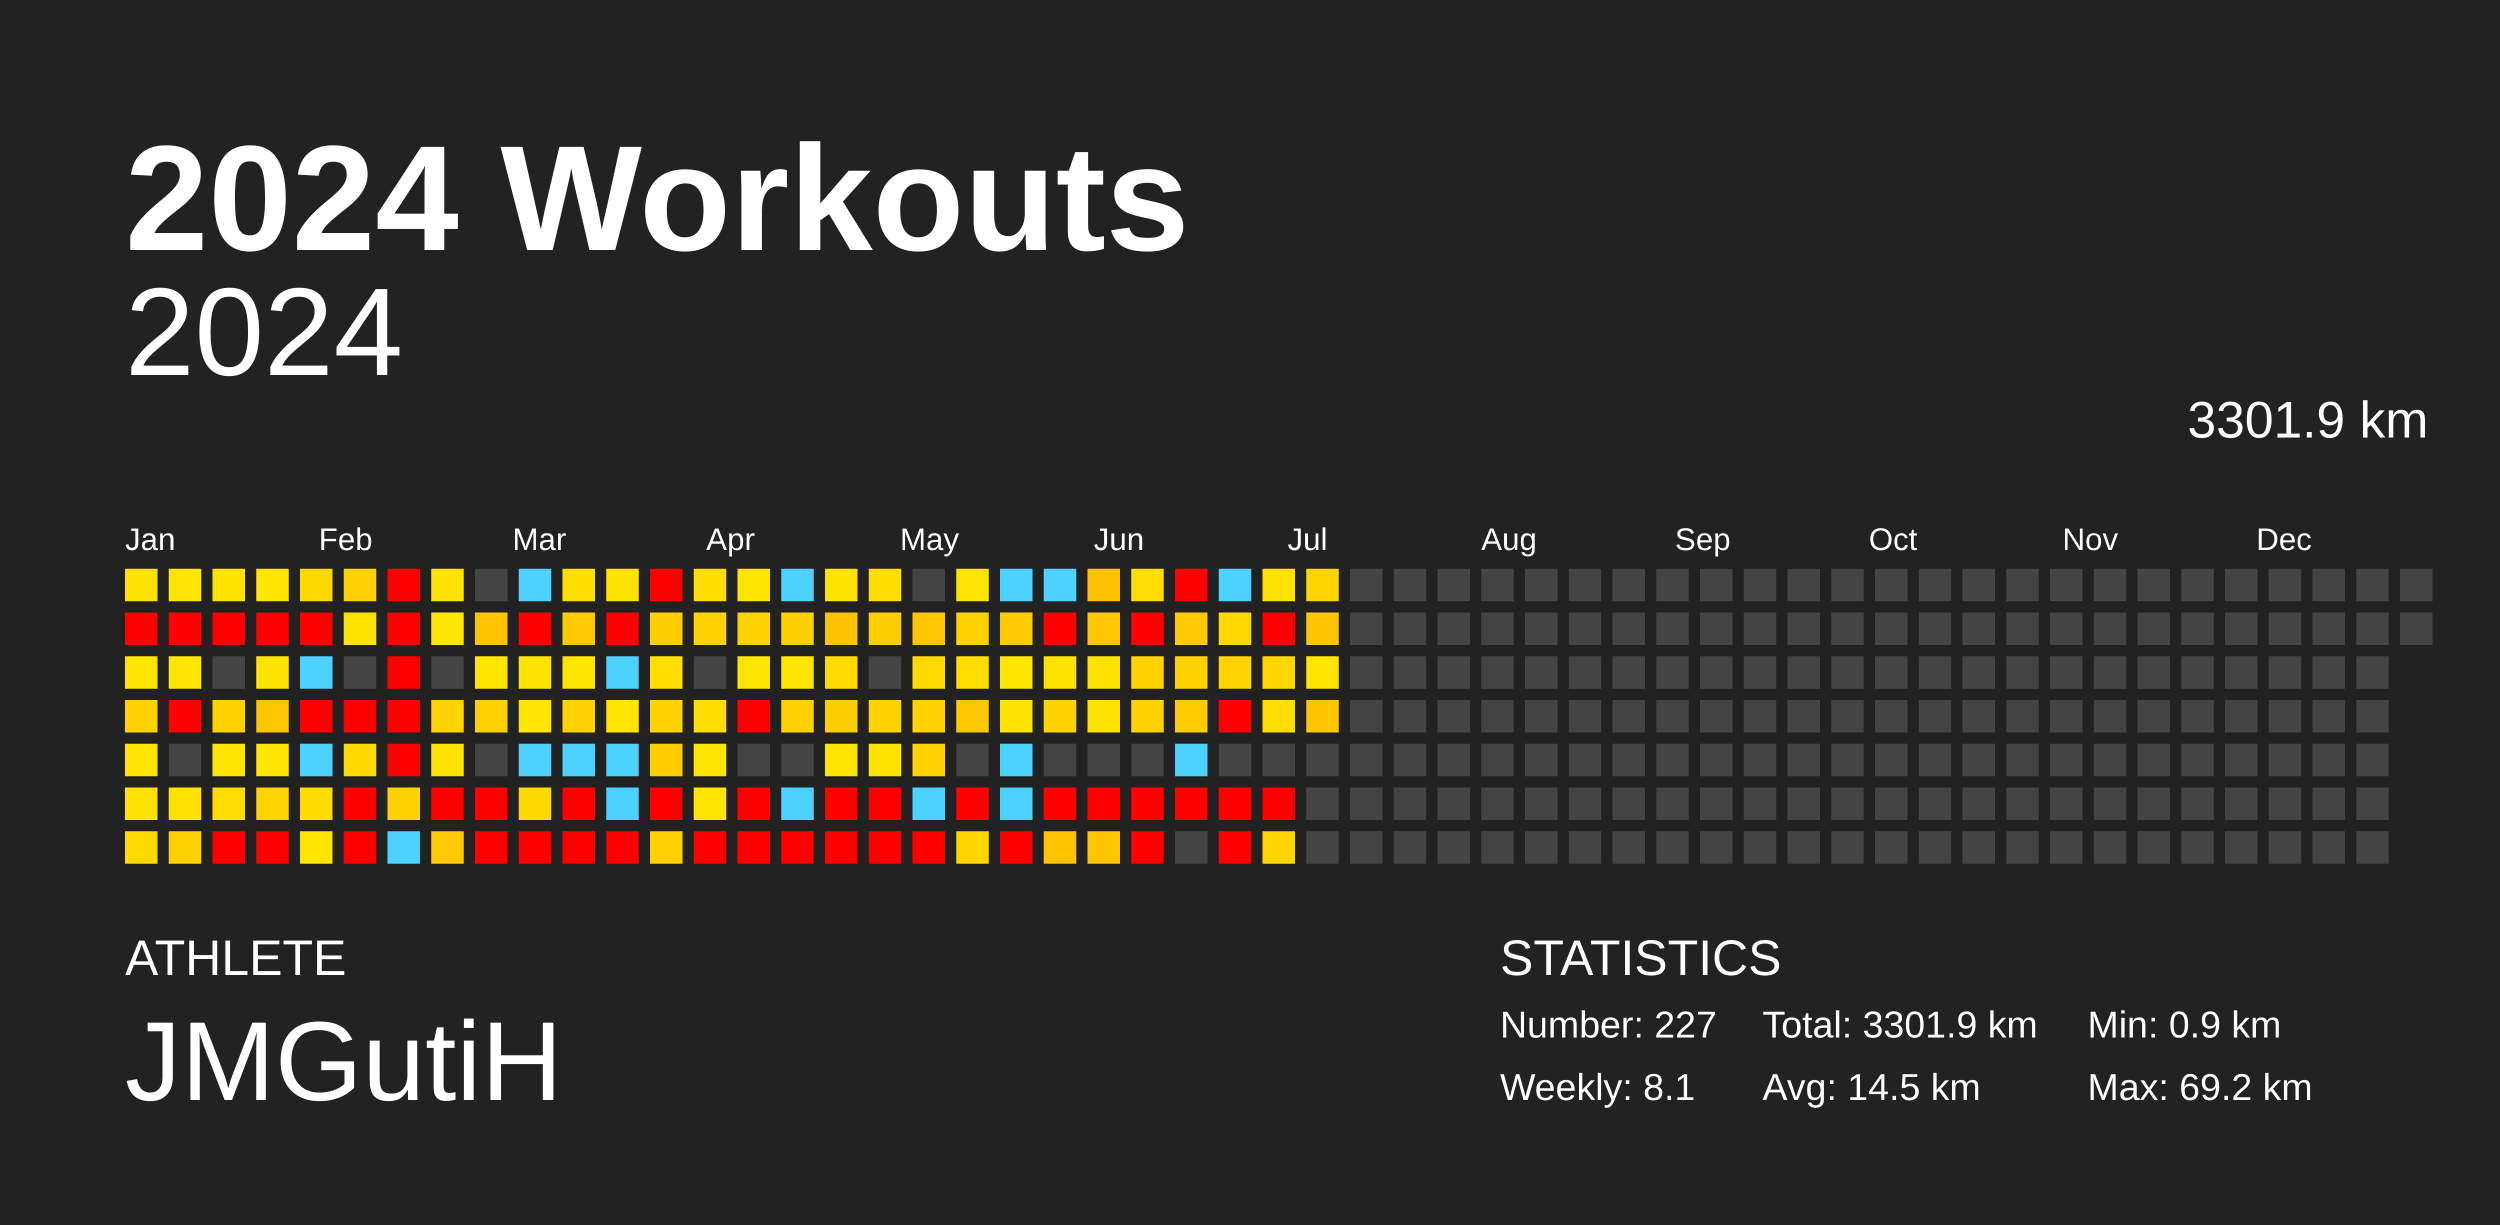
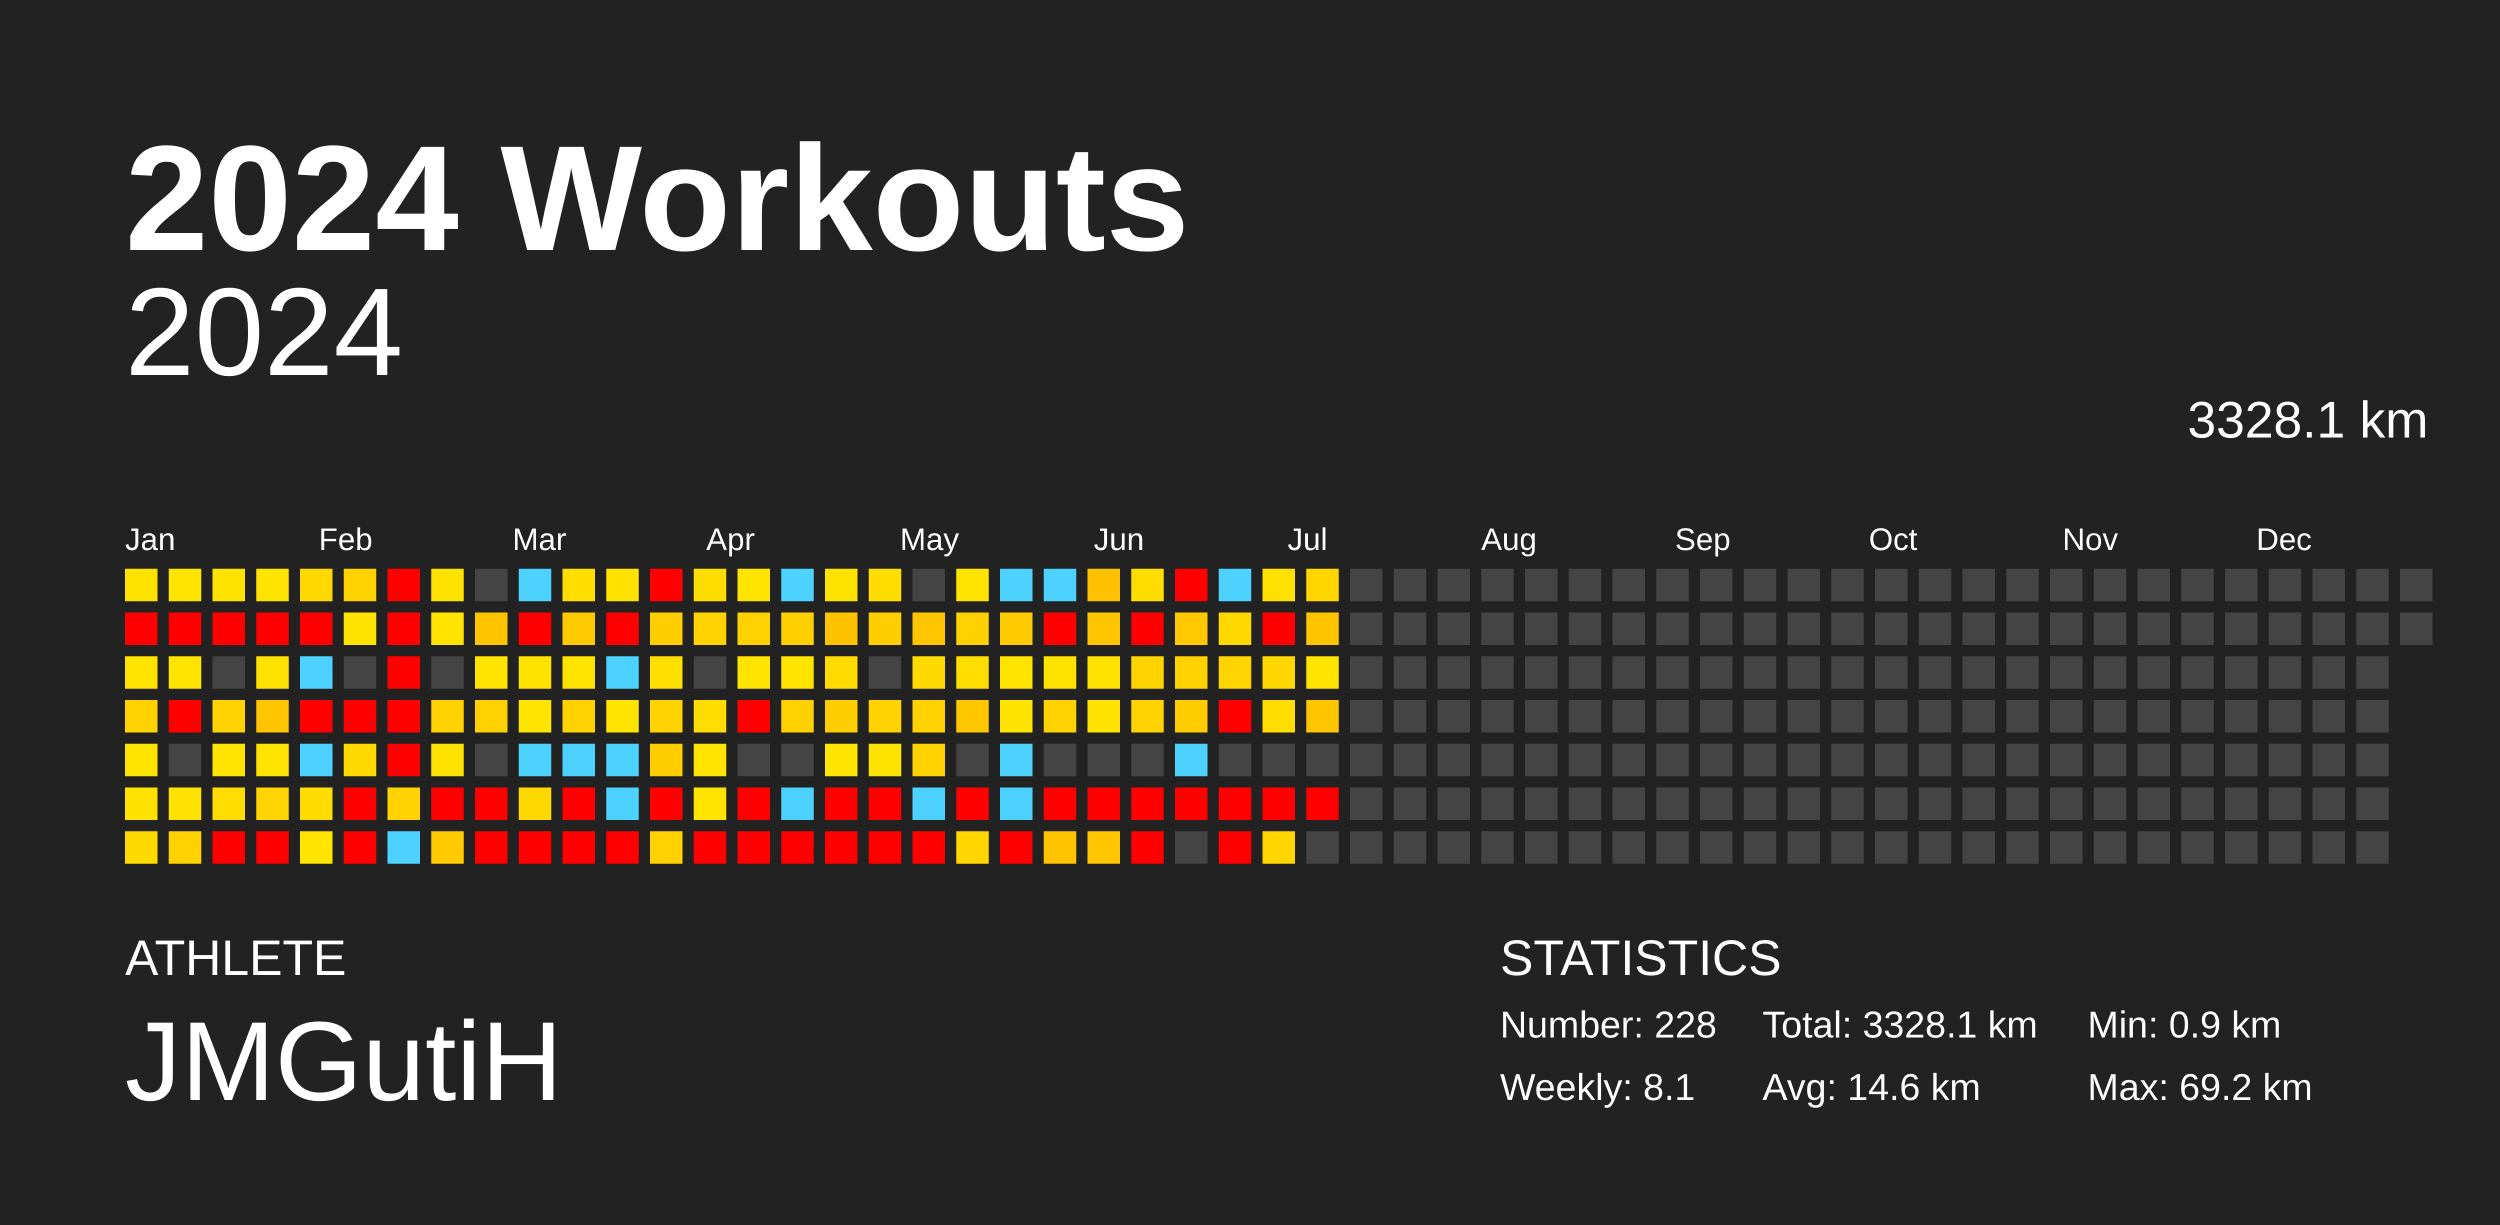
<svg xmlns="http://www.w3.org/2000/svg" baseProfile="full" height="98mm" version="1.1" viewBox="0,0,200,98" width="200mm">
  <defs />
  <rect fill="#222222" height="98" width="200" x="0" y="0" />
  <text fill="#FFFFFF" style="font-size:12px; font-family:Arial; font-weight:bold;" x="10" y="20">2024 Workouts</text>
  <text fill="#FFFFFF" style="font-size:4px; font-family:Arial" x="10" y="78">ATHLETE</text>
  <text fill="#FFFFFF" style="font-size:9px; font-family:Arial" x="10" y="88">JMGutiH</text>
  <text fill="#FFFFFF" style="font-size:4px; font-family:Arial" x="120" y="78">STATISTICS</text>
-   <text fill="#FFFFFF" style="font-size:3px; font-family:Arial" x="120" y="83">Number: 227</text>
+   <text fill="#FFFFFF" style="font-size:3px; font-family:Arial" x="120" y="83">Number: 228</text>
  <text fill="#FFFFFF" style="font-size:3px; font-family:Arial" x="120" y="88">Weekly: 8.1</text>
-   <text fill="#FFFFFF" style="font-size:3px; font-family:Arial" x="141" y="83">Total: 3301.9 km</text>
-   <text fill="#FFFFFF" style="font-size:3px; font-family:Arial" x="141" y="88">Avg: 14.5 km</text>
+   <text fill="#FFFFFF" style="font-size:3px; font-family:Arial" x="141" y="83">Total: 3328.1 km</text>
+   <text fill="#FFFFFF" style="font-size:3px; font-family:Arial" x="141" y="88">Avg: 14.6 km</text>
  <text fill="#FFFFFF" style="font-size:3px; font-family:Arial" x="167" y="83">Min: 0.9 km</text>
  <text fill="#FFFFFF" style="font-size:3px; font-family:Arial" x="167" y="88">Max: 69.2 km</text>
  <text alignment-baseline="hanging" fill="#FFFFFF" style="font-size:10.0px; font-family:Arial;" x="10" y="30">2024</text>
-   <text alignment-baseline="hanging" fill="#FFFFFF" style="font-size:4.125px; font-family:Arial;" x="175" y="35">3301.9 km</text>
+   <text alignment-baseline="hanging" fill="#FFFFFF" style="font-size:4.125px; font-family:Arial;" x="175" y="35">3328.1 km</text>
  <text fill="#FFFFFF" style="font-size:2.5px; font-family:Arial" x="10.0" y="44">Jan</text>
  <text fill="#FFFFFF" style="font-size:2.5px; font-family:Arial" x="25.5" y="44">Feb</text>
  <text fill="#FFFFFF" style="font-size:2.5px; font-family:Arial" x="41.0" y="44">Mar</text>
  <text fill="#FFFFFF" style="font-size:2.5px; font-family:Arial" x="56.5" y="44">Apr</text>
  <text fill="#FFFFFF" style="font-size:2.5px; font-family:Arial" x="72.0" y="44">May</text>
  <text fill="#FFFFFF" style="font-size:2.5px; font-family:Arial" x="87.5" y="44">Jun</text>
  <text fill="#FFFFFF" style="font-size:2.5px; font-family:Arial" x="103.0" y="44">Jul</text>
  <text fill="#FFFFFF" style="font-size:2.5px; font-family:Arial" x="118.5" y="44">Aug</text>
  <text fill="#FFFFFF" style="font-size:2.5px; font-family:Arial" x="134.0" y="44">Sep</text>
  <text fill="#FFFFFF" style="font-size:2.5px; font-family:Arial" x="149.5" y="44">Oct</text>
  <text fill="#FFFFFF" style="font-size:2.5px; font-family:Arial" x="165.0" y="44">Nov</text>
  <text fill="#FFFFFF" style="font-size:2.5px; font-family:Arial" x="180.5" y="44">Dec</text>
  <rect fill="#ffe300" height="2.6" width="2.6" x="10.0" y="45.5" />
  <rect fill="red" height="2.6" width="2.6" x="10.0" y="49.0" />
  <rect fill="#ffe400" height="2.6" width="2.6" x="10.0" y="52.5" />
  <rect fill="#ffd200" height="2.6" width="2.6" x="10.0" y="56.0" />
  <rect fill="#ffe400" height="2.6" width="2.6" x="10.0" y="59.5" />
  <rect fill="#ffe200" height="2.6" width="2.6" x="10.0" y="63.0" />
  <rect fill="#ffda00" height="2.6" width="2.6" x="10.0" y="66.5" />
  <rect fill="#ffe400" height="2.6" width="2.6" x="13.5" y="45.5" />
  <rect fill="red" height="2.6" width="2.6" x="13.5" y="49.0" />
  <rect fill="#ffe400" height="2.6" width="2.6" x="13.5" y="52.5" />
  <rect fill="red" height="2.6" width="2.6" x="13.5" y="56.0" />
  <rect fill="#444444" height="2.6" width="2.6" x="13.5" y="59.5" />
  <rect fill="#ffe100" height="2.6" width="2.6" x="13.5" y="63.0" />
  <rect fill="#ffd100" height="2.6" width="2.6" x="13.5" y="66.5" />
  <rect fill="#ffe300" height="2.6" width="2.6" x="17.0" y="45.5" />
  <rect fill="red" height="2.6" width="2.6" x="17.0" y="49.0" />
  <rect fill="#444444" height="2.6" width="2.6" x="17.0" y="52.5" />
  <rect fill="#ffd200" height="2.6" width="2.6" x="17.0" y="56.0" />
  <rect fill="#ffe400" height="2.6" width="2.6" x="17.0" y="59.5" />
  <rect fill="#ffdd00" height="2.6" width="2.6" x="17.0" y="63.0" />
  <rect fill="red" height="2.6" width="2.6" x="17.0" y="66.5" />
  <rect fill="#ffe400" height="2.6" width="2.6" x="20.5" y="45.5" />
  <rect fill="red" height="2.6" width="2.6" x="20.5" y="49.0" />
  <rect fill="#ffe300" height="2.6" width="2.6" x="20.5" y="52.5" />
  <rect fill="#ffc500" height="2.6" width="2.6" x="20.5" y="56.0" />
  <rect fill="#ffe400" height="2.6" width="2.6" x="20.5" y="59.5" />
  <rect fill="#ffd400" height="2.6" width="2.6" x="20.5" y="63.0" />
  <rect fill="red" height="2.6" width="2.6" x="20.5" y="66.5" />
  <rect fill="#ffd800" height="2.6" width="2.6" x="24.0" y="45.5" />
  <rect fill="red" height="2.6" width="2.6" x="24.0" y="49.0" />
  <rect fill="#4dd2ff" height="2.6" width="2.6" x="24.0" y="52.5" />
  <rect fill="red" height="2.6" width="2.6" x="24.0" y="56.0" />
  <rect fill="#4dd2ff" height="2.6" width="2.6" x="24.0" y="59.5" />
  <rect fill="#ffdc00" height="2.6" width="2.6" x="24.0" y="63.0" />
  <rect fill="#ffe400" height="2.6" width="2.6" x="24.0" y="66.5" />
  <rect fill="#ffd200" height="2.6" width="2.6" x="27.5" y="45.5" />
  <rect fill="#ffe300" height="2.6" width="2.6" x="27.5" y="49.0" />
  <rect fill="#444444" height="2.6" width="2.6" x="27.5" y="52.5" />
  <rect fill="red" height="2.6" width="2.6" x="27.5" y="56.0" />
  <rect fill="#ffda00" height="2.6" width="2.6" x="27.5" y="59.5" />
  <rect fill="red" height="2.6" width="2.6" x="27.5" y="63.0" />
  <rect fill="red" height="2.6" width="2.6" x="27.5" y="66.5" />
  <rect fill="red" height="2.6" width="2.6" x="31.0" y="45.5" />
  <rect fill="red" height="2.6" width="2.6" x="31.0" y="49.0" />
  <rect fill="red" height="2.6" width="2.6" x="31.0" y="52.5" />
  <rect fill="red" height="2.6" width="2.6" x="31.0" y="56.0" />
  <rect fill="red" height="2.6" width="2.6" x="31.0" y="59.5" />
  <rect fill="#ffd200" height="2.6" width="2.6" x="31.0" y="63.0" />
  <rect fill="#4dd2ff" height="2.6" width="2.6" x="31.0" y="66.5" />
  <rect fill="#ffe300" height="2.6" width="2.6" x="34.5" y="45.5" />
  <rect fill="#ffe400" height="2.6" width="2.6" x="34.5" y="49.0" />
  <rect fill="#444444" height="2.6" width="2.6" x="34.5" y="52.5" />
  <rect fill="#ffd200" height="2.6" width="2.6" x="34.5" y="56.0" />
  <rect fill="#ffe300" height="2.6" width="2.6" x="34.5" y="59.5" />
  <rect fill="red" height="2.6" width="2.6" x="34.5" y="63.0" />
  <rect fill="#ffca00" height="2.6" width="2.6" x="34.5" y="66.5" />
  <rect fill="#444444" height="2.6" width="2.6" x="38.0" y="45.5" />
  <rect fill="#ffc400" height="2.6" width="2.6" x="38.0" y="49.0" />
  <rect fill="#ffe400" height="2.6" width="2.6" x="38.0" y="52.5" />
  <rect fill="#ffd100" height="2.6" width="2.6" x="38.0" y="56.0" />
  <rect fill="#444444" height="2.6" width="2.6" x="38.0" y="59.5" />
  <rect fill="red" height="2.6" width="2.6" x="38.0" y="63.0" />
  <rect fill="red" height="2.6" width="2.6" x="38.0" y="66.5" />
  <rect fill="#4dd2ff" height="2.6" width="2.6" x="41.5" y="45.5" />
  <rect fill="red" height="2.6" width="2.6" x="41.5" y="49.0" />
  <rect fill="#ffe300" height="2.6" width="2.6" x="41.5" y="52.5" />
  <rect fill="#ffe400" height="2.6" width="2.6" x="41.5" y="56.0" />
  <rect fill="#4dd2ff" height="2.6" width="2.6" x="41.5" y="59.5" />
  <rect fill="#ffd800" height="2.6" width="2.6" x="41.5" y="63.0" />
  <rect fill="red" height="2.6" width="2.6" x="41.5" y="66.5" />
  <rect fill="#ffde00" height="2.6" width="2.6" x="45.0" y="45.5" />
  <rect fill="#ffc900" height="2.6" width="2.6" x="45.0" y="49.0" />
  <rect fill="#ffe400" height="2.6" width="2.6" x="45.0" y="52.5" />
  <rect fill="#ffd200" height="2.6" width="2.6" x="45.0" y="56.0" />
  <rect fill="#4dd2ff" height="2.6" width="2.6" x="45.0" y="59.5" />
  <rect fill="red" height="2.6" width="2.6" x="45.0" y="63.0" />
  <rect fill="red" height="2.6" width="2.6" x="45.0" y="66.5" />
  <rect fill="#ffe200" height="2.6" width="2.6" x="48.5" y="45.5" />
  <rect fill="red" height="2.6" width="2.6" x="48.5" y="49.0" />
  <rect fill="#4dd2ff" height="2.6" width="2.6" x="48.5" y="52.5" />
  <rect fill="#ffe400" height="2.6" width="2.6" x="48.5" y="56.0" />
  <rect fill="#4dd2ff" height="2.6" width="2.6" x="48.5" y="59.5" />
  <rect fill="#4dd2ff" height="2.6" width="2.6" x="48.5" y="63.0" />
  <rect fill="red" height="2.6" width="2.6" x="48.5" y="66.5" />
  <rect fill="red" height="2.6" width="2.6" x="52.0" y="45.5" />
  <rect fill="#ffce00" height="2.6" width="2.6" x="52.0" y="49.0" />
  <rect fill="#ffdf00" height="2.6" width="2.6" x="52.0" y="52.5" />
  <rect fill="#ffd300" height="2.6" width="2.6" x="52.0" y="56.0" />
  <rect fill="#ffcd00" height="2.6" width="2.6" x="52.0" y="59.5" />
  <rect fill="red" height="2.6" width="2.6" x="52.0" y="63.0" />
  <rect fill="#ffd100" height="2.6" width="2.6" x="52.0" y="66.5" />
  <rect fill="#ffdd00" height="2.6" width="2.6" x="55.5" y="45.5" />
  <rect fill="#ffd300" height="2.6" width="2.6" x="55.5" y="49.0" />
  <rect fill="#444444" height="2.6" width="2.6" x="55.5" y="52.5" />
  <rect fill="#ffdd00" height="2.6" width="2.6" x="55.5" y="56.0" />
  <rect fill="#ffe400" height="2.6" width="2.6" x="55.5" y="59.5" />
  <rect fill="#ffe400" height="2.6" width="2.6" x="55.5" y="63.0" />
  <rect fill="red" height="2.6" width="2.6" x="55.5" y="66.5" />
  <rect fill="#ffe400" height="2.6" width="2.6" x="59.0" y="45.5" />
  <rect fill="#ffd100" height="2.6" width="2.6" x="59.0" y="49.0" />
  <rect fill="#ffe400" height="2.6" width="2.6" x="59.0" y="52.5" />
  <rect fill="red" height="2.6" width="2.6" x="59.0" y="56.0" />
  <rect fill="#444444" height="2.6" width="2.6" x="59.0" y="59.5" />
  <rect fill="red" height="2.6" width="2.6" x="59.0" y="63.0" />
  <rect fill="red" height="2.6" width="2.6" x="59.0" y="66.5" />
  <rect fill="#4dd2ff" height="2.6" width="2.6" x="62.5" y="45.5" />
  <rect fill="#ffcf00" height="2.6" width="2.6" x="62.5" y="49.0" />
  <rect fill="#ffe400" height="2.6" width="2.6" x="62.5" y="52.5" />
  <rect fill="#ffd100" height="2.6" width="2.6" x="62.5" y="56.0" />
  <rect fill="#444444" height="2.6" width="2.6" x="62.5" y="59.5" />
  <rect fill="#4dd2ff" height="2.6" width="2.6" x="62.5" y="63.0" />
  <rect fill="red" height="2.6" width="2.6" x="62.5" y="66.5" />
  <rect fill="#ffe300" height="2.6" width="2.6" x="66.0" y="45.5" />
  <rect fill="#ffc200" height="2.6" width="2.6" x="66.0" y="49.0" />
  <rect fill="#ffdb00" height="2.6" width="2.6" x="66.0" y="52.5" />
  <rect fill="#ffce00" height="2.6" width="2.6" x="66.0" y="56.0" />
  <rect fill="#ffe400" height="2.6" width="2.6" x="66.0" y="59.5" />
  <rect fill="red" height="2.6" width="2.6" x="66.0" y="63.0" />
  <rect fill="red" height="2.6" width="2.6" x="66.0" y="66.5" />
  <rect fill="#ffdd00" height="2.6" width="2.6" x="69.5" y="45.5" />
  <rect fill="#ffce00" height="2.6" width="2.6" x="69.5" y="49.0" />
  <rect fill="#444444" height="2.6" width="2.6" x="69.5" y="52.5" />
  <rect fill="#ffd200" height="2.6" width="2.6" x="69.5" y="56.0" />
  <rect fill="#ffe300" height="2.6" width="2.6" x="69.5" y="59.5" />
  <rect fill="red" height="2.6" width="2.6" x="69.5" y="63.0" />
  <rect fill="red" height="2.6" width="2.6" x="69.5" y="66.5" />
  <rect fill="#444444" height="2.6" width="2.6" x="73.0" y="45.5" />
  <rect fill="#ffc500" height="2.6" width="2.6" x="73.0" y="49.0" />
  <rect fill="#ffda00" height="2.6" width="2.6" x="73.0" y="52.5" />
  <rect fill="#ffd200" height="2.6" width="2.6" x="73.0" y="56.0" />
  <rect fill="#ffd200" height="2.6" width="2.6" x="73.0" y="59.5" />
  <rect fill="#4dd2ff" height="2.6" width="2.6" x="73.0" y="63.0" />
  <rect fill="red" height="2.6" width="2.6" x="73.0" y="66.5" />
  <rect fill="#ffe400" height="2.6" width="2.6" x="76.5" y="45.5" />
  <rect fill="#ffd100" height="2.6" width="2.6" x="76.5" y="49.0" />
  <rect fill="#ffdd00" height="2.6" width="2.6" x="76.5" y="52.5" />
  <rect fill="#ffc700" height="2.6" width="2.6" x="76.5" y="56.0" />
  <rect fill="#444444" height="2.6" width="2.6" x="76.5" y="59.5" />
  <rect fill="red" height="2.6" width="2.6" x="76.5" y="63.0" />
  <rect fill="#ffd600" height="2.6" width="2.6" x="76.5" y="66.5" />
  <rect fill="#4dd2ff" height="2.6" width="2.6" x="80.0" y="45.5" />
  <rect fill="#ffcb00" height="2.6" width="2.6" x="80.0" y="49.0" />
  <rect fill="#ffe400" height="2.6" width="2.6" x="80.0" y="52.5" />
  <rect fill="#ffe300" height="2.6" width="2.6" x="80.0" y="56.0" />
  <rect fill="#4dd2ff" height="2.6" width="2.6" x="80.0" y="59.5" />
  <rect fill="#4dd2ff" height="2.6" width="2.6" x="80.0" y="63.0" />
  <rect fill="red" height="2.6" width="2.6" x="80.0" y="66.5" />
  <rect fill="#4dd2ff" height="2.6" width="2.6" x="83.5" y="45.5" />
  <rect fill="red" height="2.6" width="2.6" x="83.5" y="49.0" />
  <rect fill="#ffe300" height="2.6" width="2.6" x="83.5" y="52.5" />
  <rect fill="#ffd200" height="2.6" width="2.6" x="83.5" y="56.0" />
  <rect fill="#444444" height="2.6" width="2.6" x="83.5" y="59.5" />
  <rect fill="red" height="2.6" width="2.6" x="83.5" y="63.0" />
  <rect fill="#ffc300" height="2.6" width="2.6" x="83.5" y="66.5" />
  <rect fill="#ffc200" height="2.6" width="2.6" x="87.0" y="45.5" />
  <rect fill="#ffc500" height="2.6" width="2.6" x="87.0" y="49.0" />
  <rect fill="#ffe300" height="2.6" width="2.6" x="87.0" y="52.5" />
  <rect fill="#ffe300" height="2.6" width="2.6" x="87.0" y="56.0" />
  <rect fill="#444444" height="2.6" width="2.6" x="87.0" y="59.5" />
  <rect fill="red" height="2.6" width="2.6" x="87.0" y="63.0" />
  <rect fill="#ffc600" height="2.6" width="2.6" x="87.0" y="66.5" />
  <rect fill="#ffdd00" height="2.6" width="2.6" x="90.5" y="45.5" />
  <rect fill="red" height="2.6" width="2.6" x="90.5" y="49.0" />
  <rect fill="#ffd300" height="2.6" width="2.6" x="90.5" y="52.5" />
  <rect fill="#ffd200" height="2.6" width="2.6" x="90.5" y="56.0" />
  <rect fill="#444444" height="2.6" width="2.6" x="90.5" y="59.5" />
  <rect fill="red" height="2.6" width="2.6" x="90.5" y="63.0" />
  <rect fill="red" height="2.6" width="2.6" x="90.5" y="66.5" />
  <rect fill="red" height="2.6" width="2.6" x="94.0" y="45.5" />
  <rect fill="#ffc800" height="2.6" width="2.6" x="94.0" y="49.0" />
  <rect fill="#ffd200" height="2.6" width="2.6" x="94.0" y="52.5" />
  <rect fill="#ffcc00" height="2.6" width="2.6" x="94.0" y="56.0" />
  <rect fill="#4dd2ff" height="2.6" width="2.6" x="94.0" y="59.5" />
  <rect fill="red" height="2.6" width="2.6" x="94.0" y="63.0" />
  <rect fill="#444444" height="2.6" width="2.6" x="94.0" y="66.5" />
  <rect fill="#4dd2ff" height="2.6" width="2.6" x="97.5" y="45.5" />
  <rect fill="#ffd800" height="2.6" width="2.6" x="97.5" y="49.0" />
  <rect fill="#ffd400" height="2.6" width="2.6" x="97.5" y="52.5" />
  <rect fill="red" height="2.6" width="2.6" x="97.5" y="56.0" />
  <rect fill="#444444" height="2.6" width="2.6" x="97.5" y="59.5" />
  <rect fill="red" height="2.6" width="2.6" x="97.5" y="63.0" />
  <rect fill="red" height="2.6" width="2.6" x="97.5" y="66.5" />
  <rect fill="#ffe000" height="2.6" width="2.6" x="101.0" y="45.5" />
  <rect fill="red" height="2.6" width="2.6" x="101.0" y="49.0" />
  <rect fill="#ffd700" height="2.6" width="2.6" x="101.0" y="52.5" />
  <rect fill="#ffdd00" height="2.6" width="2.6" x="101.0" y="56.0" />
  <rect fill="#444444" height="2.6" width="2.6" x="101.0" y="59.5" />
  <rect fill="red" height="2.6" width="2.6" x="101.0" y="63.0" />
  <rect fill="#ffd600" height="2.6" width="2.6" x="101.0" y="66.5" />
  <rect fill="#ffd600" height="2.6" width="2.6" x="104.5" y="45.5" />
  <rect fill="#ffc400" height="2.6" width="2.6" x="104.5" y="49.0" />
  <rect fill="#ffe400" height="2.6" width="2.6" x="104.5" y="52.5" />
  <rect fill="#ffc600" height="2.6" width="2.6" x="104.5" y="56.0" />
  <rect fill="#444444" height="2.6" width="2.6" x="104.5" y="59.5" />
-   <rect fill="#444444" height="2.6" width="2.6" x="104.5" y="63.0" />
+   <rect fill="red" height="2.6" width="2.6" x="104.5" y="63.0" />
  <rect fill="#444444" height="2.6" width="2.6" x="104.5" y="66.5" />
  <rect fill="#444444" height="2.6" width="2.6" x="108.0" y="45.5" />
  <rect fill="#444444" height="2.6" width="2.6" x="108.0" y="49.0" />
  <rect fill="#444444" height="2.6" width="2.6" x="108.0" y="52.5" />
  <rect fill="#444444" height="2.6" width="2.6" x="108.0" y="56.0" />
  <rect fill="#444444" height="2.6" width="2.6" x="108.0" y="59.5" />
  <rect fill="#444444" height="2.6" width="2.6" x="108.0" y="63.0" />
  <rect fill="#444444" height="2.6" width="2.6" x="108.0" y="66.5" />
  <rect fill="#444444" height="2.6" width="2.6" x="111.5" y="45.5" />
  <rect fill="#444444" height="2.6" width="2.6" x="111.5" y="49.0" />
  <rect fill="#444444" height="2.6" width="2.6" x="111.5" y="52.5" />
  <rect fill="#444444" height="2.6" width="2.6" x="111.5" y="56.0" />
  <rect fill="#444444" height="2.6" width="2.6" x="111.5" y="59.5" />
  <rect fill="#444444" height="2.6" width="2.6" x="111.5" y="63.0" />
  <rect fill="#444444" height="2.6" width="2.6" x="111.5" y="66.5" />
  <rect fill="#444444" height="2.6" width="2.6" x="115.0" y="45.5" />
  <rect fill="#444444" height="2.6" width="2.6" x="115.0" y="49.0" />
  <rect fill="#444444" height="2.6" width="2.6" x="115.0" y="52.5" />
  <rect fill="#444444" height="2.6" width="2.6" x="115.0" y="56.0" />
  <rect fill="#444444" height="2.6" width="2.6" x="115.0" y="59.5" />
  <rect fill="#444444" height="2.6" width="2.6" x="115.0" y="63.0" />
  <rect fill="#444444" height="2.6" width="2.6" x="115.0" y="66.5" />
  <rect fill="#444444" height="2.6" width="2.6" x="118.5" y="45.5" />
  <rect fill="#444444" height="2.6" width="2.6" x="118.5" y="49.0" />
  <rect fill="#444444" height="2.6" width="2.6" x="118.5" y="52.5" />
  <rect fill="#444444" height="2.6" width="2.6" x="118.5" y="56.0" />
  <rect fill="#444444" height="2.6" width="2.6" x="118.5" y="59.5" />
  <rect fill="#444444" height="2.6" width="2.6" x="118.5" y="63.0" />
  <rect fill="#444444" height="2.6" width="2.6" x="118.5" y="66.5" />
  <rect fill="#444444" height="2.6" width="2.6" x="122.0" y="45.5" />
  <rect fill="#444444" height="2.6" width="2.6" x="122.0" y="49.0" />
  <rect fill="#444444" height="2.6" width="2.6" x="122.0" y="52.5" />
  <rect fill="#444444" height="2.6" width="2.6" x="122.0" y="56.0" />
  <rect fill="#444444" height="2.6" width="2.6" x="122.0" y="59.5" />
  <rect fill="#444444" height="2.6" width="2.6" x="122.0" y="63.0" />
  <rect fill="#444444" height="2.6" width="2.6" x="122.0" y="66.5" />
  <rect fill="#444444" height="2.6" width="2.6" x="125.5" y="45.5" />
  <rect fill="#444444" height="2.6" width="2.6" x="125.5" y="49.0" />
  <rect fill="#444444" height="2.6" width="2.6" x="125.5" y="52.5" />
  <rect fill="#444444" height="2.6" width="2.6" x="125.5" y="56.0" />
  <rect fill="#444444" height="2.6" width="2.6" x="125.5" y="59.5" />
  <rect fill="#444444" height="2.6" width="2.6" x="125.5" y="63.0" />
  <rect fill="#444444" height="2.6" width="2.6" x="125.5" y="66.5" />
  <rect fill="#444444" height="2.6" width="2.6" x="129.0" y="45.5" />
  <rect fill="#444444" height="2.6" width="2.6" x="129.0" y="49.0" />
  <rect fill="#444444" height="2.6" width="2.6" x="129.0" y="52.5" />
  <rect fill="#444444" height="2.6" width="2.6" x="129.0" y="56.0" />
  <rect fill="#444444" height="2.6" width="2.6" x="129.0" y="59.5" />
  <rect fill="#444444" height="2.6" width="2.6" x="129.0" y="63.0" />
  <rect fill="#444444" height="2.6" width="2.6" x="129.0" y="66.5" />
  <rect fill="#444444" height="2.6" width="2.6" x="132.5" y="45.5" />
  <rect fill="#444444" height="2.6" width="2.6" x="132.5" y="49.0" />
  <rect fill="#444444" height="2.6" width="2.6" x="132.5" y="52.5" />
  <rect fill="#444444" height="2.6" width="2.6" x="132.5" y="56.0" />
  <rect fill="#444444" height="2.6" width="2.6" x="132.5" y="59.5" />
  <rect fill="#444444" height="2.6" width="2.6" x="132.5" y="63.0" />
  <rect fill="#444444" height="2.6" width="2.6" x="132.5" y="66.5" />
  <rect fill="#444444" height="2.6" width="2.6" x="136.0" y="45.5" />
  <rect fill="#444444" height="2.6" width="2.6" x="136.0" y="49.0" />
  <rect fill="#444444" height="2.6" width="2.6" x="136.0" y="52.5" />
  <rect fill="#444444" height="2.6" width="2.6" x="136.0" y="56.0" />
  <rect fill="#444444" height="2.6" width="2.6" x="136.0" y="59.5" />
  <rect fill="#444444" height="2.6" width="2.6" x="136.0" y="63.0" />
  <rect fill="#444444" height="2.6" width="2.6" x="136.0" y="66.5" />
  <rect fill="#444444" height="2.6" width="2.6" x="139.5" y="45.5" />
  <rect fill="#444444" height="2.6" width="2.6" x="139.5" y="49.0" />
  <rect fill="#444444" height="2.6" width="2.6" x="139.5" y="52.5" />
  <rect fill="#444444" height="2.6" width="2.6" x="139.5" y="56.0" />
  <rect fill="#444444" height="2.6" width="2.6" x="139.5" y="59.5" />
  <rect fill="#444444" height="2.6" width="2.6" x="139.5" y="63.0" />
  <rect fill="#444444" height="2.6" width="2.6" x="139.5" y="66.5" />
  <rect fill="#444444" height="2.6" width="2.6" x="143.0" y="45.5" />
  <rect fill="#444444" height="2.6" width="2.6" x="143.0" y="49.0" />
  <rect fill="#444444" height="2.6" width="2.6" x="143.0" y="52.5" />
  <rect fill="#444444" height="2.6" width="2.6" x="143.0" y="56.0" />
  <rect fill="#444444" height="2.6" width="2.6" x="143.0" y="59.5" />
  <rect fill="#444444" height="2.6" width="2.6" x="143.0" y="63.0" />
  <rect fill="#444444" height="2.6" width="2.6" x="143.0" y="66.5" />
  <rect fill="#444444" height="2.6" width="2.6" x="146.5" y="45.5" />
  <rect fill="#444444" height="2.6" width="2.6" x="146.5" y="49.0" />
  <rect fill="#444444" height="2.6" width="2.6" x="146.5" y="52.5" />
  <rect fill="#444444" height="2.6" width="2.6" x="146.5" y="56.0" />
  <rect fill="#444444" height="2.6" width="2.6" x="146.5" y="59.5" />
  <rect fill="#444444" height="2.6" width="2.6" x="146.5" y="63.0" />
  <rect fill="#444444" height="2.6" width="2.6" x="146.5" y="66.5" />
  <rect fill="#444444" height="2.6" width="2.6" x="150.0" y="45.5" />
  <rect fill="#444444" height="2.6" width="2.6" x="150.0" y="49.0" />
  <rect fill="#444444" height="2.6" width="2.6" x="150.0" y="52.5" />
  <rect fill="#444444" height="2.6" width="2.6" x="150.0" y="56.0" />
  <rect fill="#444444" height="2.6" width="2.6" x="150.0" y="59.5" />
  <rect fill="#444444" height="2.6" width="2.6" x="150.0" y="63.0" />
  <rect fill="#444444" height="2.6" width="2.6" x="150.0" y="66.5" />
  <rect fill="#444444" height="2.6" width="2.6" x="153.5" y="45.5" />
  <rect fill="#444444" height="2.6" width="2.6" x="153.5" y="49.0" />
  <rect fill="#444444" height="2.6" width="2.6" x="153.5" y="52.5" />
  <rect fill="#444444" height="2.6" width="2.6" x="153.5" y="56.0" />
  <rect fill="#444444" height="2.6" width="2.6" x="153.5" y="59.5" />
  <rect fill="#444444" height="2.6" width="2.6" x="153.5" y="63.0" />
  <rect fill="#444444" height="2.6" width="2.6" x="153.5" y="66.5" />
  <rect fill="#444444" height="2.6" width="2.6" x="157.0" y="45.5" />
  <rect fill="#444444" height="2.6" width="2.6" x="157.0" y="49.0" />
  <rect fill="#444444" height="2.6" width="2.6" x="157.0" y="52.5" />
  <rect fill="#444444" height="2.6" width="2.6" x="157.0" y="56.0" />
  <rect fill="#444444" height="2.6" width="2.6" x="157.0" y="59.5" />
  <rect fill="#444444" height="2.6" width="2.6" x="157.0" y="63.0" />
  <rect fill="#444444" height="2.6" width="2.6" x="157.0" y="66.5" />
  <rect fill="#444444" height="2.6" width="2.6" x="160.5" y="45.5" />
  <rect fill="#444444" height="2.6" width="2.6" x="160.5" y="49.0" />
  <rect fill="#444444" height="2.6" width="2.6" x="160.5" y="52.5" />
  <rect fill="#444444" height="2.6" width="2.6" x="160.5" y="56.0" />
  <rect fill="#444444" height="2.6" width="2.6" x="160.5" y="59.5" />
  <rect fill="#444444" height="2.6" width="2.6" x="160.5" y="63.0" />
  <rect fill="#444444" height="2.6" width="2.6" x="160.5" y="66.5" />
  <rect fill="#444444" height="2.6" width="2.6" x="164.0" y="45.5" />
  <rect fill="#444444" height="2.6" width="2.6" x="164.0" y="49.0" />
  <rect fill="#444444" height="2.6" width="2.6" x="164.0" y="52.5" />
  <rect fill="#444444" height="2.6" width="2.6" x="164.0" y="56.0" />
  <rect fill="#444444" height="2.6" width="2.6" x="164.0" y="59.5" />
  <rect fill="#444444" height="2.6" width="2.6" x="164.0" y="63.0" />
  <rect fill="#444444" height="2.6" width="2.6" x="164.0" y="66.5" />
  <rect fill="#444444" height="2.6" width="2.6" x="167.5" y="45.5" />
  <rect fill="#444444" height="2.6" width="2.6" x="167.5" y="49.0" />
  <rect fill="#444444" height="2.6" width="2.6" x="167.5" y="52.5" />
  <rect fill="#444444" height="2.6" width="2.6" x="167.5" y="56.0" />
  <rect fill="#444444" height="2.6" width="2.6" x="167.5" y="59.5" />
  <rect fill="#444444" height="2.6" width="2.6" x="167.5" y="63.0" />
  <rect fill="#444444" height="2.6" width="2.6" x="167.5" y="66.5" />
  <rect fill="#444444" height="2.6" width="2.6" x="171.0" y="45.5" />
  <rect fill="#444444" height="2.6" width="2.6" x="171.0" y="49.0" />
  <rect fill="#444444" height="2.6" width="2.6" x="171.0" y="52.5" />
  <rect fill="#444444" height="2.6" width="2.6" x="171.0" y="56.0" />
  <rect fill="#444444" height="2.6" width="2.6" x="171.0" y="59.5" />
  <rect fill="#444444" height="2.6" width="2.6" x="171.0" y="63.0" />
  <rect fill="#444444" height="2.6" width="2.6" x="171.0" y="66.5" />
  <rect fill="#444444" height="2.6" width="2.6" x="174.5" y="45.5" />
  <rect fill="#444444" height="2.6" width="2.6" x="174.5" y="49.0" />
  <rect fill="#444444" height="2.6" width="2.6" x="174.5" y="52.5" />
  <rect fill="#444444" height="2.6" width="2.6" x="174.5" y="56.0" />
  <rect fill="#444444" height="2.6" width="2.6" x="174.5" y="59.5" />
  <rect fill="#444444" height="2.6" width="2.6" x="174.5" y="63.0" />
  <rect fill="#444444" height="2.6" width="2.6" x="174.5" y="66.5" />
  <rect fill="#444444" height="2.6" width="2.6" x="178.0" y="45.5" />
  <rect fill="#444444" height="2.6" width="2.6" x="178.0" y="49.0" />
  <rect fill="#444444" height="2.6" width="2.6" x="178.0" y="52.5" />
  <rect fill="#444444" height="2.6" width="2.6" x="178.0" y="56.0" />
  <rect fill="#444444" height="2.6" width="2.6" x="178.0" y="59.5" />
  <rect fill="#444444" height="2.6" width="2.6" x="178.0" y="63.0" />
  <rect fill="#444444" height="2.6" width="2.6" x="178.0" y="66.5" />
  <rect fill="#444444" height="2.6" width="2.6" x="181.5" y="45.5" />
  <rect fill="#444444" height="2.6" width="2.6" x="181.5" y="49.0" />
  <rect fill="#444444" height="2.6" width="2.6" x="181.5" y="52.5" />
  <rect fill="#444444" height="2.6" width="2.6" x="181.5" y="56.0" />
  <rect fill="#444444" height="2.6" width="2.6" x="181.5" y="59.5" />
  <rect fill="#444444" height="2.6" width="2.6" x="181.5" y="63.0" />
  <rect fill="#444444" height="2.6" width="2.6" x="181.5" y="66.5" />
  <rect fill="#444444" height="2.6" width="2.6" x="185.0" y="45.5" />
  <rect fill="#444444" height="2.6" width="2.6" x="185.0" y="49.0" />
  <rect fill="#444444" height="2.6" width="2.6" x="185.0" y="52.5" />
  <rect fill="#444444" height="2.6" width="2.6" x="185.0" y="56.0" />
  <rect fill="#444444" height="2.6" width="2.6" x="185.0" y="59.5" />
  <rect fill="#444444" height="2.6" width="2.6" x="185.0" y="63.0" />
  <rect fill="#444444" height="2.6" width="2.6" x="185.0" y="66.5" />
  <rect fill="#444444" height="2.6" width="2.6" x="188.5" y="45.5" />
  <rect fill="#444444" height="2.6" width="2.6" x="188.5" y="49.0" />
  <rect fill="#444444" height="2.6" width="2.6" x="188.5" y="52.5" />
  <rect fill="#444444" height="2.6" width="2.6" x="188.5" y="56.0" />
  <rect fill="#444444" height="2.6" width="2.6" x="188.5" y="59.5" />
  <rect fill="#444444" height="2.6" width="2.6" x="188.5" y="63.0" />
  <rect fill="#444444" height="2.6" width="2.6" x="188.5" y="66.5" />
  <rect fill="#444444" height="2.6" width="2.6" x="192.0" y="45.5" />
  <rect fill="#444444" height="2.6" width="2.6" x="192.0" y="49.0" />
</svg>
